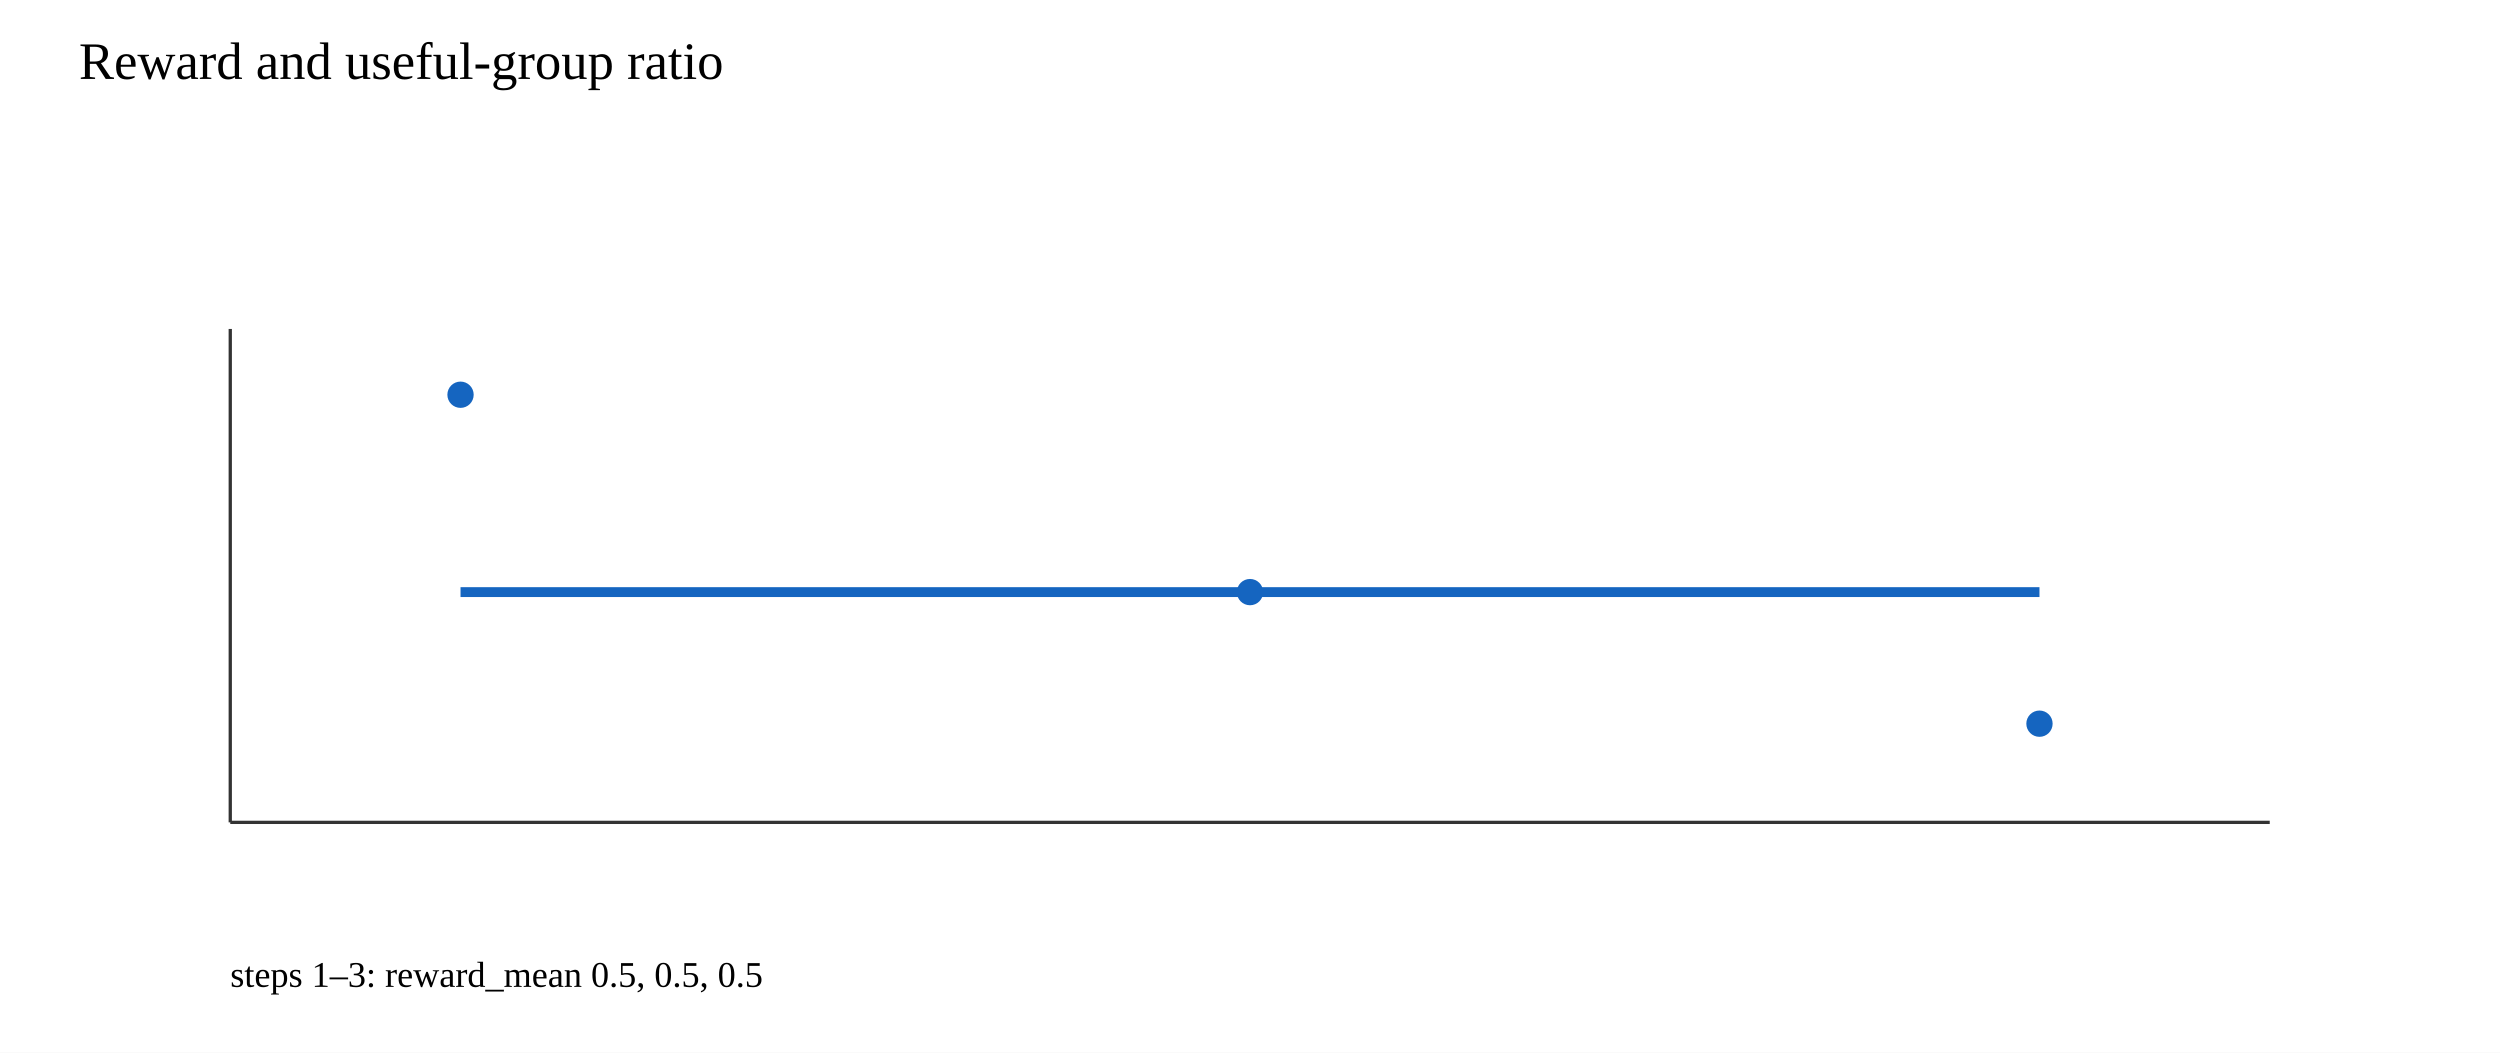
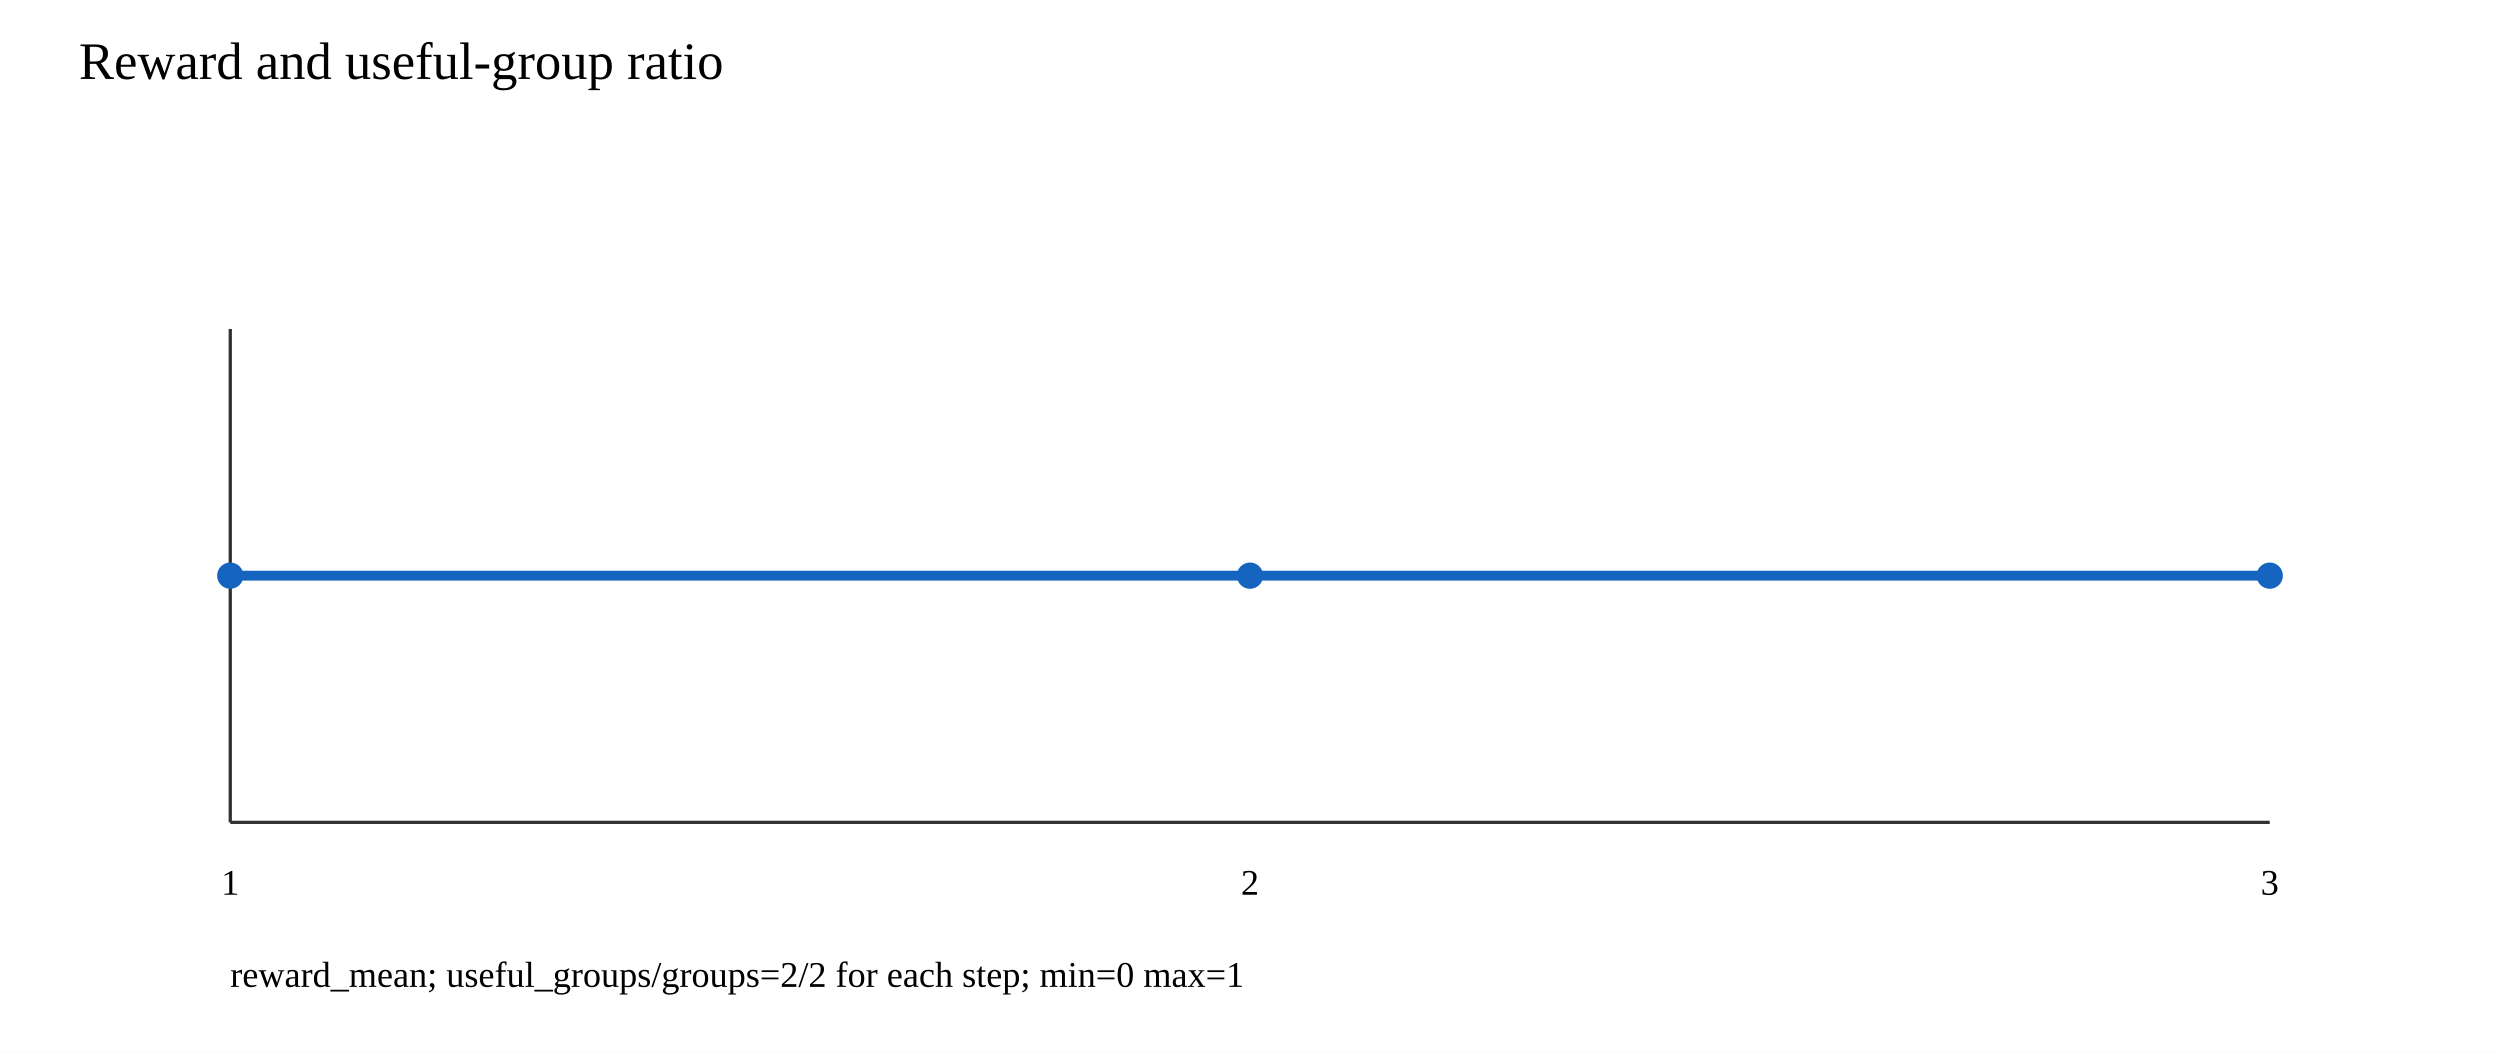
<svg xmlns="http://www.w3.org/2000/svg" width="760" height="320">
  <rect width="100%" height="100%" fill="white" />
  <text x="24" y="24" font-size="16">Reward and useful-group ratio</text>
  <line x1="70" y1="250" x2="690" y2="250" stroke="#333" />
  <line x1="70" y1="100" x2="70" y2="250" stroke="#333" />
-   <polyline points="140,180 380,180 620,180" fill="none" stroke="#1565c0" stroke-width="3" />
-   <circle cx="140" cy="120" r="4" fill="#1565c0" />
-   <circle cx="380" cy="180" r="4" fill="#1565c0" />
-   <circle cx="620" cy="220" r="4" fill="#1565c0" />
-   <text x="70" y="300" font-size="11">steps 1–3: reward_mean 0.5, 0.5, 0.5</text>
+   <polyline points="70.0,175.0 380.0,175.0 690.0,175.0" fill="none" stroke="#1565c0" stroke-width="3" />
+   <circle cx="70.0" cy="175.0" r="4" fill="#1565c0" />
+   <circle cx="380.0" cy="175.0" r="4" fill="#1565c0" />
+   <circle cx="690.0" cy="175.0" r="4" fill="#1565c0" />
+   <text x="70.0" y="272" font-size="11" text-anchor="middle">1</text>
+   <text x="380.0" y="272" font-size="11" text-anchor="middle">2</text>
+   <text x="690.0" y="272" font-size="11" text-anchor="middle">3</text>
+   <text x="70" y="300" font-size="11">reward_mean; useful_groups/groups=2/2 for each step; min=0 max=1</text>
</svg>
